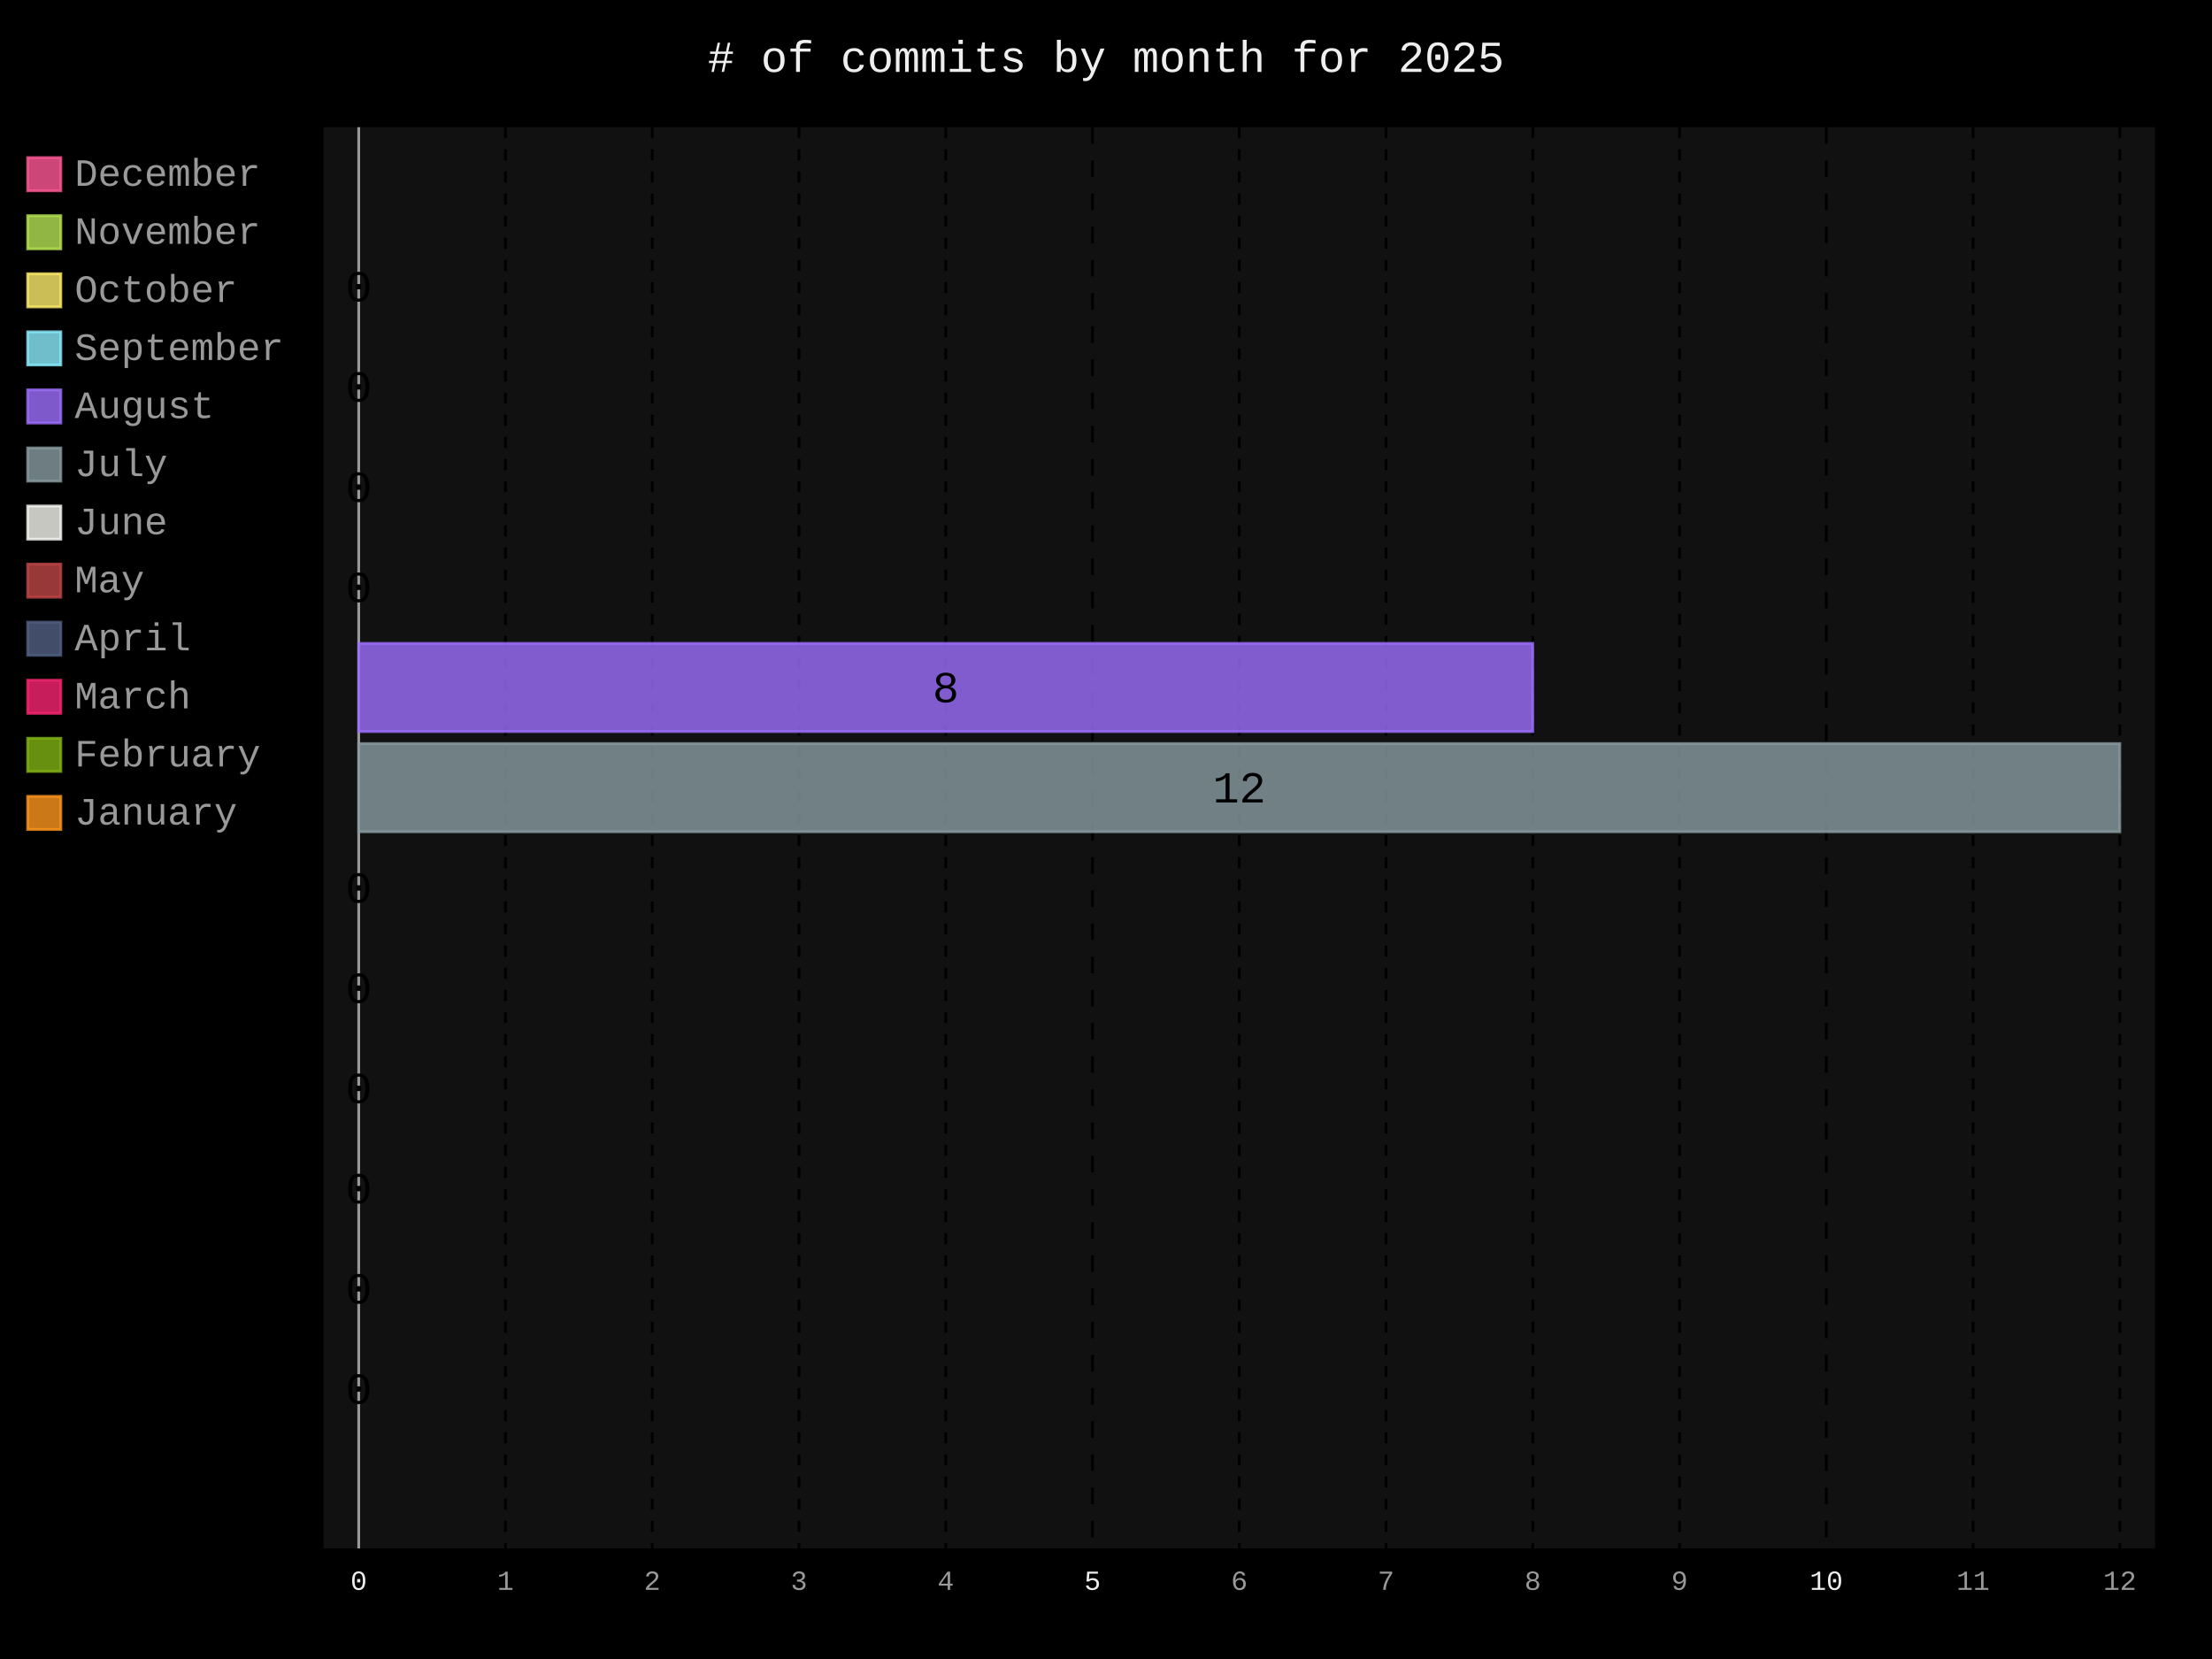
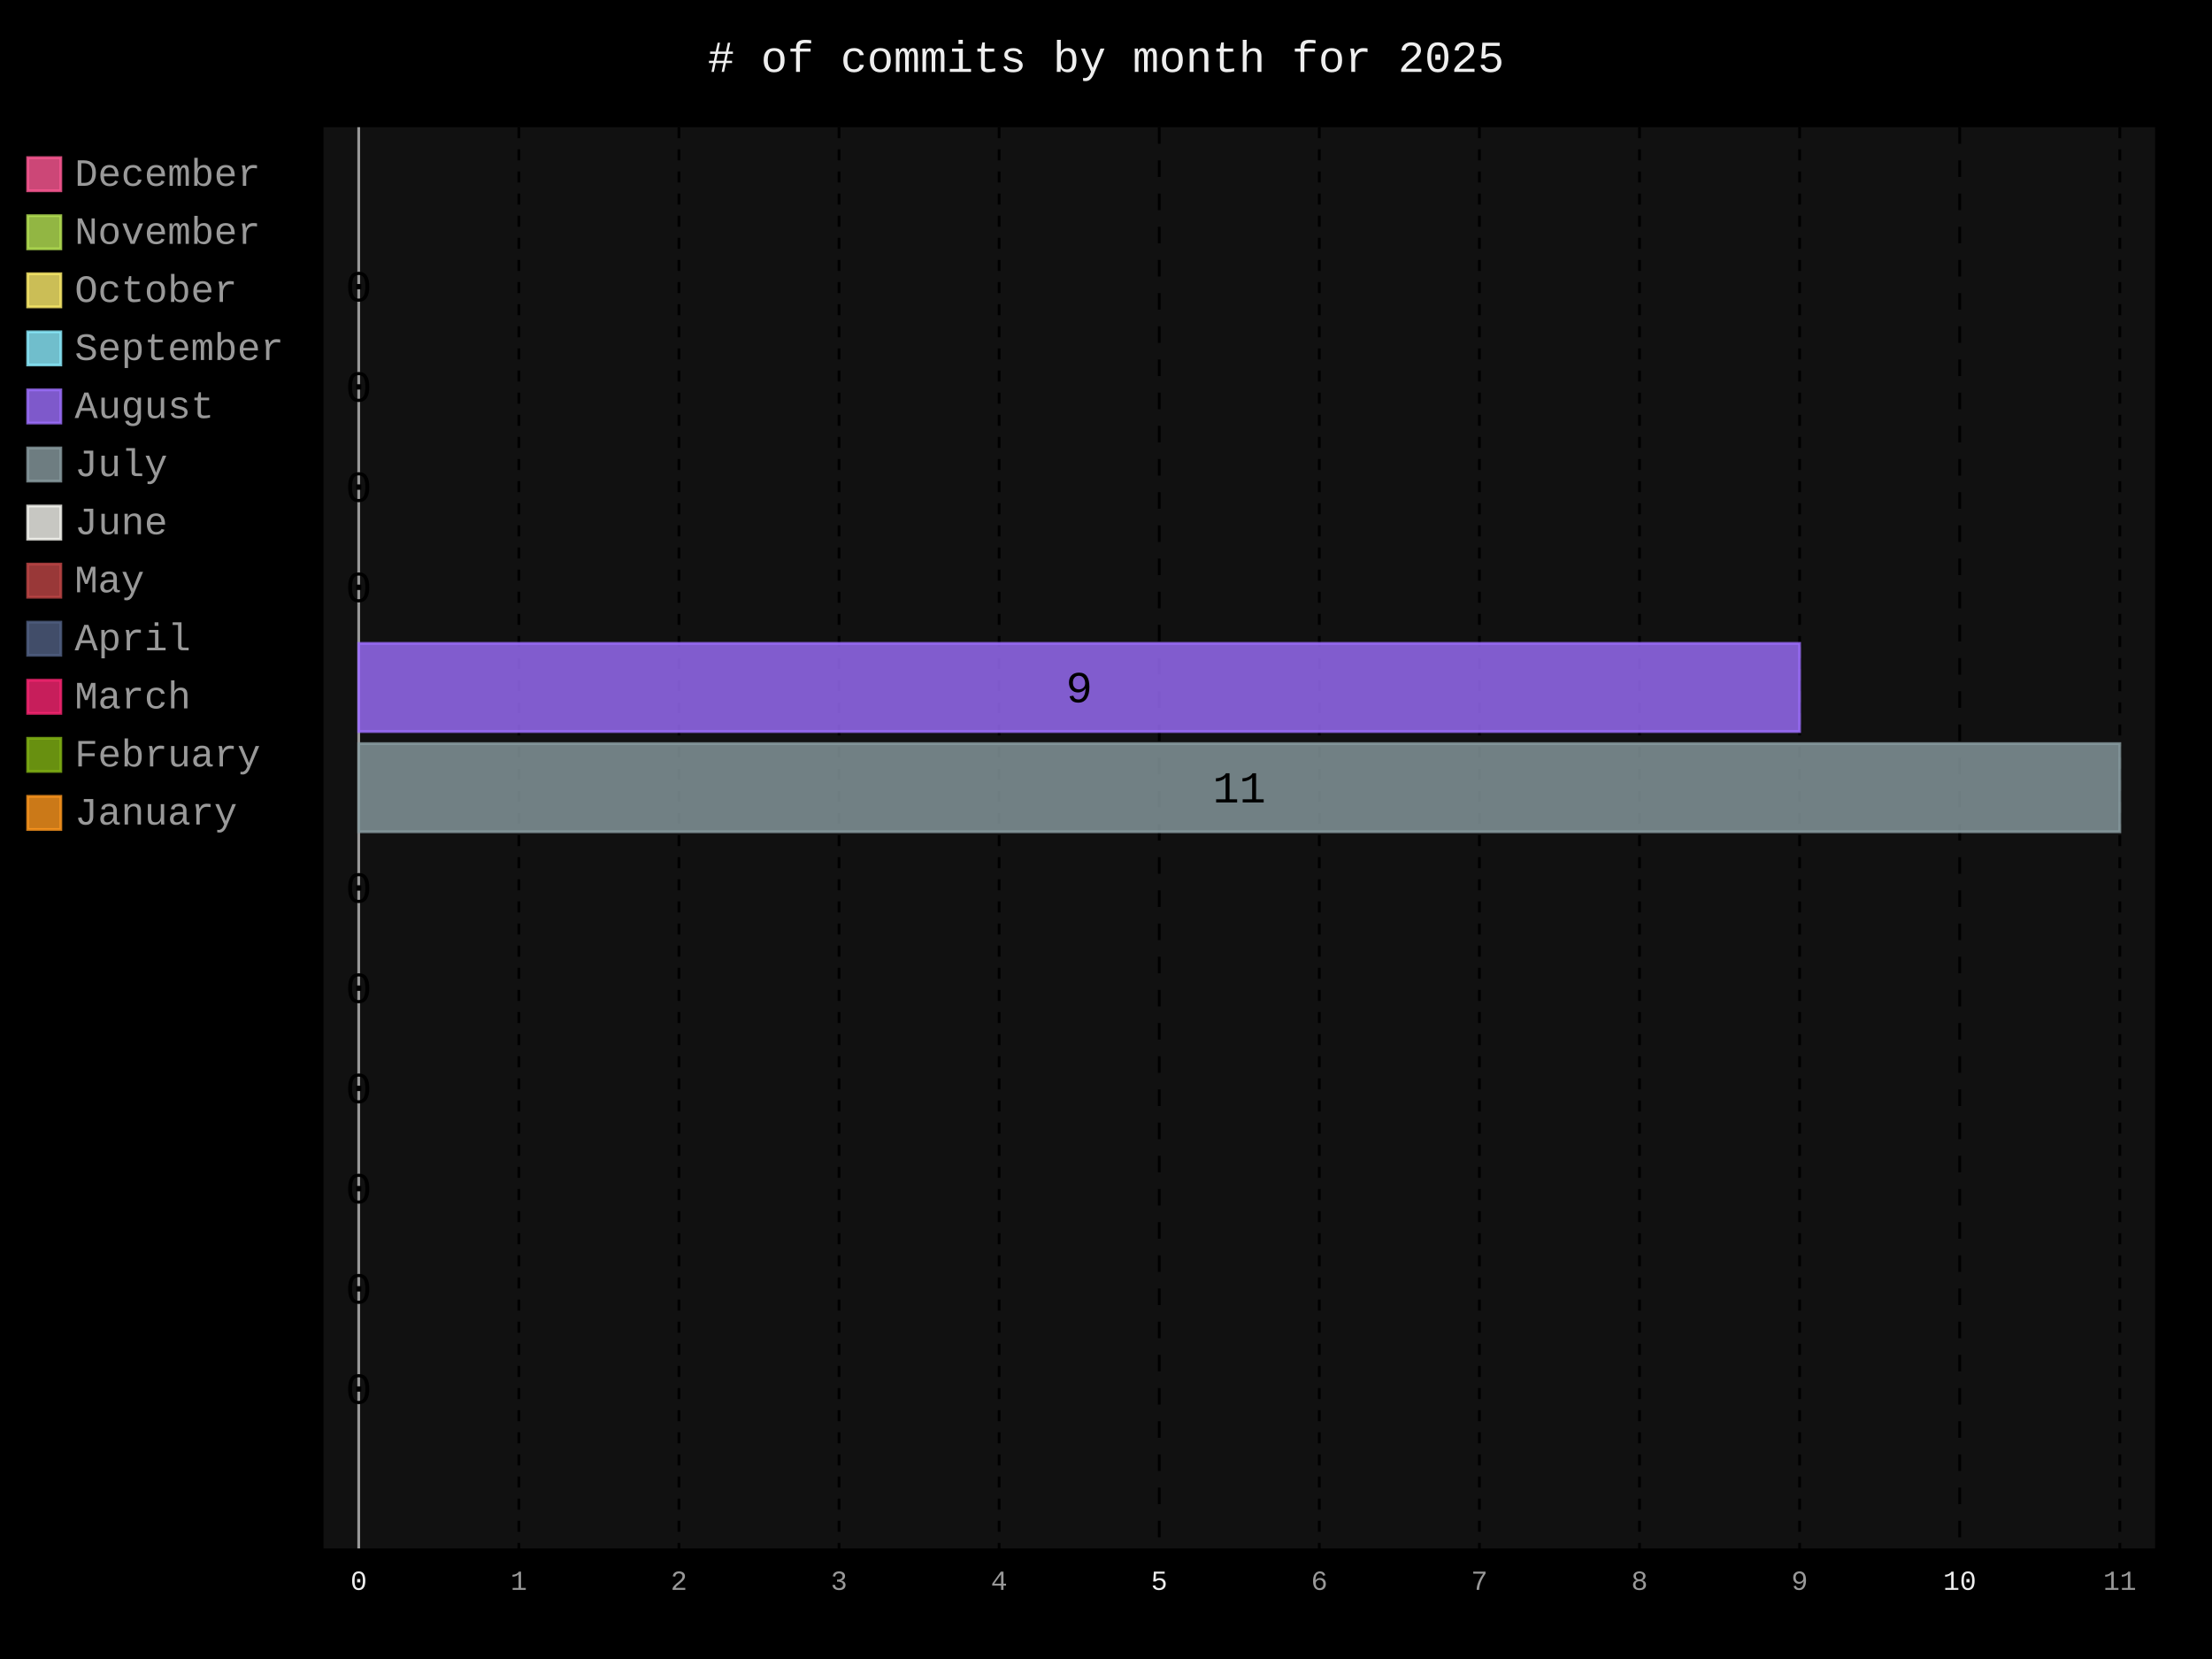
- <svg xmlns="http://www.w3.org/2000/svg" id="chart-c6613c56-fc42-423c-bbdd-6efc9ed7297e" class="pygal-chart" viewBox="0 0 800 600">
+ <svg xmlns="http://www.w3.org/2000/svg" id="chart-9960b67c-924a-4796-b4fa-31df4cc3f32f" class="pygal-chart" viewBox="0 0 800 600">
  <defs>
-     <style type="text/css">#chart-c6613c56-fc42-423c-bbdd-6efc9ed7297e{-webkit-user-select:none;-webkit-font-smoothing:antialiased;font-family:Consolas,"Liberation Mono",Menlo,Courier,monospace}#chart-c6613c56-fc42-423c-bbdd-6efc9ed7297e .title{font-family:Consolas,"Liberation Mono",Menlo,Courier,monospace;font-size:16px}#chart-c6613c56-fc42-423c-bbdd-6efc9ed7297e .legends .legend text{font-family:Consolas,"Liberation Mono",Menlo,Courier,monospace;font-size:14px}#chart-c6613c56-fc42-423c-bbdd-6efc9ed7297e .axis text{font-family:Consolas,"Liberation Mono",Menlo,Courier,monospace;font-size:10px}#chart-c6613c56-fc42-423c-bbdd-6efc9ed7297e .axis text.major{font-family:Consolas,"Liberation Mono",Menlo,Courier,monospace;font-size:10px}#chart-c6613c56-fc42-423c-bbdd-6efc9ed7297e .text-overlay text.value{font-family:Consolas,"Liberation Mono",Menlo,Courier,monospace;font-size:16px}#chart-c6613c56-fc42-423c-bbdd-6efc9ed7297e .text-overlay text.label{font-family:Consolas,"Liberation Mono",Menlo,Courier,monospace;font-size:10px}#chart-c6613c56-fc42-423c-bbdd-6efc9ed7297e .tooltip{font-family:Consolas,"Liberation Mono",Menlo,Courier,monospace;font-size:14px}#chart-c6613c56-fc42-423c-bbdd-6efc9ed7297e text.no_data{font-family:Consolas,"Liberation Mono",Menlo,Courier,monospace;font-size:64px}
- #chart-c6613c56-fc42-423c-bbdd-6efc9ed7297e{background-color:black}#chart-c6613c56-fc42-423c-bbdd-6efc9ed7297e path,#chart-c6613c56-fc42-423c-bbdd-6efc9ed7297e line,#chart-c6613c56-fc42-423c-bbdd-6efc9ed7297e rect,#chart-c6613c56-fc42-423c-bbdd-6efc9ed7297e circle{-webkit-transition:250ms;-moz-transition:250ms;transition:250ms}#chart-c6613c56-fc42-423c-bbdd-6efc9ed7297e .graph &gt; .background{fill:black}#chart-c6613c56-fc42-423c-bbdd-6efc9ed7297e .plot &gt; .background{fill:#111}#chart-c6613c56-fc42-423c-bbdd-6efc9ed7297e .graph{fill:#999}#chart-c6613c56-fc42-423c-bbdd-6efc9ed7297e text.no_data{fill:#eee}#chart-c6613c56-fc42-423c-bbdd-6efc9ed7297e .title{fill:#eee}#chart-c6613c56-fc42-423c-bbdd-6efc9ed7297e .legends .legend text{fill:#999}#chart-c6613c56-fc42-423c-bbdd-6efc9ed7297e .legends .legend:hover text{fill:#eee}#chart-c6613c56-fc42-423c-bbdd-6efc9ed7297e .axis .line{stroke:#eee}#chart-c6613c56-fc42-423c-bbdd-6efc9ed7297e .axis .guide.line{stroke:#555}#chart-c6613c56-fc42-423c-bbdd-6efc9ed7297e .axis .major.line{stroke:#999}#chart-c6613c56-fc42-423c-bbdd-6efc9ed7297e .axis text.major{fill:#eee}#chart-c6613c56-fc42-423c-bbdd-6efc9ed7297e .axis.y .guides:hover .guide.line,#chart-c6613c56-fc42-423c-bbdd-6efc9ed7297e .line-graph .axis.x .guides:hover .guide.line,#chart-c6613c56-fc42-423c-bbdd-6efc9ed7297e .stackedline-graph .axis.x .guides:hover .guide.line,#chart-c6613c56-fc42-423c-bbdd-6efc9ed7297e .xy-graph .axis.x .guides:hover .guide.line{stroke:#eee}#chart-c6613c56-fc42-423c-bbdd-6efc9ed7297e .axis .guides:hover text{fill:#eee}#chart-c6613c56-fc42-423c-bbdd-6efc9ed7297e .reactive{fill-opacity:.8;stroke-opacity:.8;stroke-width:1}#chart-c6613c56-fc42-423c-bbdd-6efc9ed7297e .ci{stroke:#999}#chart-c6613c56-fc42-423c-bbdd-6efc9ed7297e .reactive.active,#chart-c6613c56-fc42-423c-bbdd-6efc9ed7297e .active .reactive{fill-opacity:.4;stroke-opacity:.9;stroke-width:4}#chart-c6613c56-fc42-423c-bbdd-6efc9ed7297e .ci .reactive.active{stroke-width:1.5}#chart-c6613c56-fc42-423c-bbdd-6efc9ed7297e .series text{fill:#eee}#chart-c6613c56-fc42-423c-bbdd-6efc9ed7297e .tooltip rect{fill:#111;stroke:#eee;-webkit-transition:opacity 250ms;-moz-transition:opacity 250ms;transition:opacity 250ms}#chart-c6613c56-fc42-423c-bbdd-6efc9ed7297e .tooltip .label{fill:#999}#chart-c6613c56-fc42-423c-bbdd-6efc9ed7297e .tooltip .label{fill:#999}#chart-c6613c56-fc42-423c-bbdd-6efc9ed7297e .tooltip .legend{font-size:.8em;fill:#555}#chart-c6613c56-fc42-423c-bbdd-6efc9ed7297e .tooltip .x_label{font-size:.6em;fill:#eee}#chart-c6613c56-fc42-423c-bbdd-6efc9ed7297e .tooltip .xlink{font-size:.5em;text-decoration:underline}#chart-c6613c56-fc42-423c-bbdd-6efc9ed7297e .tooltip .value{font-size:1.5em}#chart-c6613c56-fc42-423c-bbdd-6efc9ed7297e .bound{font-size:.5em}#chart-c6613c56-fc42-423c-bbdd-6efc9ed7297e .max-value{font-size:.75em;fill:#555}#chart-c6613c56-fc42-423c-bbdd-6efc9ed7297e .map-element{fill:#111;stroke:#555 !important}#chart-c6613c56-fc42-423c-bbdd-6efc9ed7297e .map-element .reactive{fill-opacity:inherit;stroke-opacity:inherit}#chart-c6613c56-fc42-423c-bbdd-6efc9ed7297e .color-0,#chart-c6613c56-fc42-423c-bbdd-6efc9ed7297e .color-0 a:visited{stroke:#ff5995;fill:#ff5995}#chart-c6613c56-fc42-423c-bbdd-6efc9ed7297e .color-1,#chart-c6613c56-fc42-423c-bbdd-6efc9ed7297e .color-1 a:visited{stroke:#b6e354;fill:#b6e354}#chart-c6613c56-fc42-423c-bbdd-6efc9ed7297e .color-2,#chart-c6613c56-fc42-423c-bbdd-6efc9ed7297e .color-2 a:visited{stroke:#feed6c;fill:#feed6c}#chart-c6613c56-fc42-423c-bbdd-6efc9ed7297e .color-3,#chart-c6613c56-fc42-423c-bbdd-6efc9ed7297e .color-3 a:visited{stroke:#8cedff;fill:#8cedff}#chart-c6613c56-fc42-423c-bbdd-6efc9ed7297e .color-4,#chart-c6613c56-fc42-423c-bbdd-6efc9ed7297e .color-4 a:visited{stroke:#9e6ffe;fill:#9e6ffe}#chart-c6613c56-fc42-423c-bbdd-6efc9ed7297e .color-5,#chart-c6613c56-fc42-423c-bbdd-6efc9ed7297e .color-5 a:visited{stroke:#899ca1;fill:#899ca1}#chart-c6613c56-fc42-423c-bbdd-6efc9ed7297e .color-6,#chart-c6613c56-fc42-423c-bbdd-6efc9ed7297e .color-6 a:visited{stroke:#f8f8f2;fill:#f8f8f2}#chart-c6613c56-fc42-423c-bbdd-6efc9ed7297e .color-7,#chart-c6613c56-fc42-423c-bbdd-6efc9ed7297e .color-7 a:visited{stroke:#bf4646;fill:#bf4646}#chart-c6613c56-fc42-423c-bbdd-6efc9ed7297e .color-8,#chart-c6613c56-fc42-423c-bbdd-6efc9ed7297e .color-8 a:visited{stroke:#516083;fill:#516083}#chart-c6613c56-fc42-423c-bbdd-6efc9ed7297e .color-9,#chart-c6613c56-fc42-423c-bbdd-6efc9ed7297e .color-9 a:visited{stroke:#f92672;fill:#f92672}#chart-c6613c56-fc42-423c-bbdd-6efc9ed7297e .color-10,#chart-c6613c56-fc42-423c-bbdd-6efc9ed7297e .color-10 a:visited{stroke:#82b414;fill:#82b414}#chart-c6613c56-fc42-423c-bbdd-6efc9ed7297e .color-11,#chart-c6613c56-fc42-423c-bbdd-6efc9ed7297e .color-11 a:visited{stroke:#fd971f;fill:#fd971f}#chart-c6613c56-fc42-423c-bbdd-6efc9ed7297e .text-overlay .color-0 text{fill:black}#chart-c6613c56-fc42-423c-bbdd-6efc9ed7297e .text-overlay .color-1 text{fill:black}#chart-c6613c56-fc42-423c-bbdd-6efc9ed7297e .text-overlay .color-2 text{fill:black}#chart-c6613c56-fc42-423c-bbdd-6efc9ed7297e .text-overlay .color-3 text{fill:black}#chart-c6613c56-fc42-423c-bbdd-6efc9ed7297e .text-overlay .color-4 text{fill:black}#chart-c6613c56-fc42-423c-bbdd-6efc9ed7297e .text-overlay .color-5 text{fill:black}#chart-c6613c56-fc42-423c-bbdd-6efc9ed7297e .text-overlay .color-6 text{fill:black}#chart-c6613c56-fc42-423c-bbdd-6efc9ed7297e .text-overlay .color-7 text{fill:black}#chart-c6613c56-fc42-423c-bbdd-6efc9ed7297e .text-overlay .color-8 text{fill:black}#chart-c6613c56-fc42-423c-bbdd-6efc9ed7297e .text-overlay .color-9 text{fill:black}#chart-c6613c56-fc42-423c-bbdd-6efc9ed7297e .text-overlay .color-10 text{fill:black}#chart-c6613c56-fc42-423c-bbdd-6efc9ed7297e .text-overlay .color-11 text{fill:black}
- #chart-c6613c56-fc42-423c-bbdd-6efc9ed7297e text.no_data{text-anchor:middle}#chart-c6613c56-fc42-423c-bbdd-6efc9ed7297e .guide.line{fill:none}#chart-c6613c56-fc42-423c-bbdd-6efc9ed7297e .centered{text-anchor:middle}#chart-c6613c56-fc42-423c-bbdd-6efc9ed7297e .title{text-anchor:middle}#chart-c6613c56-fc42-423c-bbdd-6efc9ed7297e .legends .legend text{fill-opacity:1}#chart-c6613c56-fc42-423c-bbdd-6efc9ed7297e .axis.x text{text-anchor:middle}#chart-c6613c56-fc42-423c-bbdd-6efc9ed7297e .axis.x:not(.web) text[transform]{text-anchor:start}#chart-c6613c56-fc42-423c-bbdd-6efc9ed7297e .axis.x:not(.web) text[transform].backwards{text-anchor:end}#chart-c6613c56-fc42-423c-bbdd-6efc9ed7297e .axis.y text{text-anchor:end}#chart-c6613c56-fc42-423c-bbdd-6efc9ed7297e .axis.y text[transform].backwards{text-anchor:start}#chart-c6613c56-fc42-423c-bbdd-6efc9ed7297e .axis.y2 text{text-anchor:start}#chart-c6613c56-fc42-423c-bbdd-6efc9ed7297e .axis.y2 text[transform].backwards{text-anchor:end}#chart-c6613c56-fc42-423c-bbdd-6efc9ed7297e .axis .guide.line{stroke-dasharray:4,4;stroke:black}#chart-c6613c56-fc42-423c-bbdd-6efc9ed7297e .axis .major.guide.line{stroke-dasharray:6,6;stroke:black}#chart-c6613c56-fc42-423c-bbdd-6efc9ed7297e .horizontal .axis.y .guide.line,#chart-c6613c56-fc42-423c-bbdd-6efc9ed7297e .horizontal .axis.y2 .guide.line,#chart-c6613c56-fc42-423c-bbdd-6efc9ed7297e .vertical .axis.x .guide.line{opacity:0}#chart-c6613c56-fc42-423c-bbdd-6efc9ed7297e .horizontal .axis.always_show .guide.line,#chart-c6613c56-fc42-423c-bbdd-6efc9ed7297e .vertical .axis.always_show .guide.line{opacity:1 !important}#chart-c6613c56-fc42-423c-bbdd-6efc9ed7297e .axis.y .guides:hover .guide.line,#chart-c6613c56-fc42-423c-bbdd-6efc9ed7297e .axis.y2 .guides:hover .guide.line,#chart-c6613c56-fc42-423c-bbdd-6efc9ed7297e .axis.x .guides:hover .guide.line{opacity:1}#chart-c6613c56-fc42-423c-bbdd-6efc9ed7297e .axis .guides:hover text{opacity:1}#chart-c6613c56-fc42-423c-bbdd-6efc9ed7297e .nofill{fill:none}#chart-c6613c56-fc42-423c-bbdd-6efc9ed7297e .subtle-fill{fill-opacity:.2}#chart-c6613c56-fc42-423c-bbdd-6efc9ed7297e .dot{stroke-width:1px;fill-opacity:1;stroke-opacity:1}#chart-c6613c56-fc42-423c-bbdd-6efc9ed7297e .dot.active{stroke-width:5px}#chart-c6613c56-fc42-423c-bbdd-6efc9ed7297e .dot.negative{fill:transparent}#chart-c6613c56-fc42-423c-bbdd-6efc9ed7297e text,#chart-c6613c56-fc42-423c-bbdd-6efc9ed7297e tspan{stroke:none !important}#chart-c6613c56-fc42-423c-bbdd-6efc9ed7297e .series text.active{opacity:1}#chart-c6613c56-fc42-423c-bbdd-6efc9ed7297e .tooltip rect{fill-opacity:.95;stroke-width:.5}#chart-c6613c56-fc42-423c-bbdd-6efc9ed7297e .tooltip text{fill-opacity:1}#chart-c6613c56-fc42-423c-bbdd-6efc9ed7297e .showable{visibility:hidden}#chart-c6613c56-fc42-423c-bbdd-6efc9ed7297e .showable.shown{visibility:visible}#chart-c6613c56-fc42-423c-bbdd-6efc9ed7297e .gauge-background{fill:rgba(229,229,229,1);stroke:none}#chart-c6613c56-fc42-423c-bbdd-6efc9ed7297e .bg-lines{stroke:black;stroke-width:2px}</style>
+     <style type="text/css">#chart-9960b67c-924a-4796-b4fa-31df4cc3f32f{-webkit-user-select:none;-webkit-font-smoothing:antialiased;font-family:Consolas,"Liberation Mono",Menlo,Courier,monospace}#chart-9960b67c-924a-4796-b4fa-31df4cc3f32f .title{font-family:Consolas,"Liberation Mono",Menlo,Courier,monospace;font-size:16px}#chart-9960b67c-924a-4796-b4fa-31df4cc3f32f .legends .legend text{font-family:Consolas,"Liberation Mono",Menlo,Courier,monospace;font-size:14px}#chart-9960b67c-924a-4796-b4fa-31df4cc3f32f .axis text{font-family:Consolas,"Liberation Mono",Menlo,Courier,monospace;font-size:10px}#chart-9960b67c-924a-4796-b4fa-31df4cc3f32f .axis text.major{font-family:Consolas,"Liberation Mono",Menlo,Courier,monospace;font-size:10px}#chart-9960b67c-924a-4796-b4fa-31df4cc3f32f .text-overlay text.value{font-family:Consolas,"Liberation Mono",Menlo,Courier,monospace;font-size:16px}#chart-9960b67c-924a-4796-b4fa-31df4cc3f32f .text-overlay text.label{font-family:Consolas,"Liberation Mono",Menlo,Courier,monospace;font-size:10px}#chart-9960b67c-924a-4796-b4fa-31df4cc3f32f .tooltip{font-family:Consolas,"Liberation Mono",Menlo,Courier,monospace;font-size:14px}#chart-9960b67c-924a-4796-b4fa-31df4cc3f32f text.no_data{font-family:Consolas,"Liberation Mono",Menlo,Courier,monospace;font-size:64px}
+ #chart-9960b67c-924a-4796-b4fa-31df4cc3f32f{background-color:black}#chart-9960b67c-924a-4796-b4fa-31df4cc3f32f path,#chart-9960b67c-924a-4796-b4fa-31df4cc3f32f line,#chart-9960b67c-924a-4796-b4fa-31df4cc3f32f rect,#chart-9960b67c-924a-4796-b4fa-31df4cc3f32f circle{-webkit-transition:250ms;-moz-transition:250ms;transition:250ms}#chart-9960b67c-924a-4796-b4fa-31df4cc3f32f .graph &gt; .background{fill:black}#chart-9960b67c-924a-4796-b4fa-31df4cc3f32f .plot &gt; .background{fill:#111}#chart-9960b67c-924a-4796-b4fa-31df4cc3f32f .graph{fill:#999}#chart-9960b67c-924a-4796-b4fa-31df4cc3f32f text.no_data{fill:#eee}#chart-9960b67c-924a-4796-b4fa-31df4cc3f32f .title{fill:#eee}#chart-9960b67c-924a-4796-b4fa-31df4cc3f32f .legends .legend text{fill:#999}#chart-9960b67c-924a-4796-b4fa-31df4cc3f32f .legends .legend:hover text{fill:#eee}#chart-9960b67c-924a-4796-b4fa-31df4cc3f32f .axis .line{stroke:#eee}#chart-9960b67c-924a-4796-b4fa-31df4cc3f32f .axis .guide.line{stroke:#555}#chart-9960b67c-924a-4796-b4fa-31df4cc3f32f .axis .major.line{stroke:#999}#chart-9960b67c-924a-4796-b4fa-31df4cc3f32f .axis text.major{fill:#eee}#chart-9960b67c-924a-4796-b4fa-31df4cc3f32f .axis.y .guides:hover .guide.line,#chart-9960b67c-924a-4796-b4fa-31df4cc3f32f .line-graph .axis.x .guides:hover .guide.line,#chart-9960b67c-924a-4796-b4fa-31df4cc3f32f .stackedline-graph .axis.x .guides:hover .guide.line,#chart-9960b67c-924a-4796-b4fa-31df4cc3f32f .xy-graph .axis.x .guides:hover .guide.line{stroke:#eee}#chart-9960b67c-924a-4796-b4fa-31df4cc3f32f .axis .guides:hover text{fill:#eee}#chart-9960b67c-924a-4796-b4fa-31df4cc3f32f .reactive{fill-opacity:.8;stroke-opacity:.8;stroke-width:1}#chart-9960b67c-924a-4796-b4fa-31df4cc3f32f .ci{stroke:#999}#chart-9960b67c-924a-4796-b4fa-31df4cc3f32f .reactive.active,#chart-9960b67c-924a-4796-b4fa-31df4cc3f32f .active .reactive{fill-opacity:.4;stroke-opacity:.9;stroke-width:4}#chart-9960b67c-924a-4796-b4fa-31df4cc3f32f .ci .reactive.active{stroke-width:1.5}#chart-9960b67c-924a-4796-b4fa-31df4cc3f32f .series text{fill:#eee}#chart-9960b67c-924a-4796-b4fa-31df4cc3f32f .tooltip rect{fill:#111;stroke:#eee;-webkit-transition:opacity 250ms;-moz-transition:opacity 250ms;transition:opacity 250ms}#chart-9960b67c-924a-4796-b4fa-31df4cc3f32f .tooltip .label{fill:#999}#chart-9960b67c-924a-4796-b4fa-31df4cc3f32f .tooltip .label{fill:#999}#chart-9960b67c-924a-4796-b4fa-31df4cc3f32f .tooltip .legend{font-size:.8em;fill:#555}#chart-9960b67c-924a-4796-b4fa-31df4cc3f32f .tooltip .x_label{font-size:.6em;fill:#eee}#chart-9960b67c-924a-4796-b4fa-31df4cc3f32f .tooltip .xlink{font-size:.5em;text-decoration:underline}#chart-9960b67c-924a-4796-b4fa-31df4cc3f32f .tooltip .value{font-size:1.5em}#chart-9960b67c-924a-4796-b4fa-31df4cc3f32f .bound{font-size:.5em}#chart-9960b67c-924a-4796-b4fa-31df4cc3f32f .max-value{font-size:.75em;fill:#555}#chart-9960b67c-924a-4796-b4fa-31df4cc3f32f .map-element{fill:#111;stroke:#555 !important}#chart-9960b67c-924a-4796-b4fa-31df4cc3f32f .map-element .reactive{fill-opacity:inherit;stroke-opacity:inherit}#chart-9960b67c-924a-4796-b4fa-31df4cc3f32f .color-0,#chart-9960b67c-924a-4796-b4fa-31df4cc3f32f .color-0 a:visited{stroke:#ff5995;fill:#ff5995}#chart-9960b67c-924a-4796-b4fa-31df4cc3f32f .color-1,#chart-9960b67c-924a-4796-b4fa-31df4cc3f32f .color-1 a:visited{stroke:#b6e354;fill:#b6e354}#chart-9960b67c-924a-4796-b4fa-31df4cc3f32f .color-2,#chart-9960b67c-924a-4796-b4fa-31df4cc3f32f .color-2 a:visited{stroke:#feed6c;fill:#feed6c}#chart-9960b67c-924a-4796-b4fa-31df4cc3f32f .color-3,#chart-9960b67c-924a-4796-b4fa-31df4cc3f32f .color-3 a:visited{stroke:#8cedff;fill:#8cedff}#chart-9960b67c-924a-4796-b4fa-31df4cc3f32f .color-4,#chart-9960b67c-924a-4796-b4fa-31df4cc3f32f .color-4 a:visited{stroke:#9e6ffe;fill:#9e6ffe}#chart-9960b67c-924a-4796-b4fa-31df4cc3f32f .color-5,#chart-9960b67c-924a-4796-b4fa-31df4cc3f32f .color-5 a:visited{stroke:#899ca1;fill:#899ca1}#chart-9960b67c-924a-4796-b4fa-31df4cc3f32f .color-6,#chart-9960b67c-924a-4796-b4fa-31df4cc3f32f .color-6 a:visited{stroke:#f8f8f2;fill:#f8f8f2}#chart-9960b67c-924a-4796-b4fa-31df4cc3f32f .color-7,#chart-9960b67c-924a-4796-b4fa-31df4cc3f32f .color-7 a:visited{stroke:#bf4646;fill:#bf4646}#chart-9960b67c-924a-4796-b4fa-31df4cc3f32f .color-8,#chart-9960b67c-924a-4796-b4fa-31df4cc3f32f .color-8 a:visited{stroke:#516083;fill:#516083}#chart-9960b67c-924a-4796-b4fa-31df4cc3f32f .color-9,#chart-9960b67c-924a-4796-b4fa-31df4cc3f32f .color-9 a:visited{stroke:#f92672;fill:#f92672}#chart-9960b67c-924a-4796-b4fa-31df4cc3f32f .color-10,#chart-9960b67c-924a-4796-b4fa-31df4cc3f32f .color-10 a:visited{stroke:#82b414;fill:#82b414}#chart-9960b67c-924a-4796-b4fa-31df4cc3f32f .color-11,#chart-9960b67c-924a-4796-b4fa-31df4cc3f32f .color-11 a:visited{stroke:#fd971f;fill:#fd971f}#chart-9960b67c-924a-4796-b4fa-31df4cc3f32f .text-overlay .color-0 text{fill:black}#chart-9960b67c-924a-4796-b4fa-31df4cc3f32f .text-overlay .color-1 text{fill:black}#chart-9960b67c-924a-4796-b4fa-31df4cc3f32f .text-overlay .color-2 text{fill:black}#chart-9960b67c-924a-4796-b4fa-31df4cc3f32f .text-overlay .color-3 text{fill:black}#chart-9960b67c-924a-4796-b4fa-31df4cc3f32f .text-overlay .color-4 text{fill:black}#chart-9960b67c-924a-4796-b4fa-31df4cc3f32f .text-overlay .color-5 text{fill:black}#chart-9960b67c-924a-4796-b4fa-31df4cc3f32f .text-overlay .color-6 text{fill:black}#chart-9960b67c-924a-4796-b4fa-31df4cc3f32f .text-overlay .color-7 text{fill:black}#chart-9960b67c-924a-4796-b4fa-31df4cc3f32f .text-overlay .color-8 text{fill:black}#chart-9960b67c-924a-4796-b4fa-31df4cc3f32f .text-overlay .color-9 text{fill:black}#chart-9960b67c-924a-4796-b4fa-31df4cc3f32f .text-overlay .color-10 text{fill:black}#chart-9960b67c-924a-4796-b4fa-31df4cc3f32f .text-overlay .color-11 text{fill:black}
+ #chart-9960b67c-924a-4796-b4fa-31df4cc3f32f text.no_data{text-anchor:middle}#chart-9960b67c-924a-4796-b4fa-31df4cc3f32f .guide.line{fill:none}#chart-9960b67c-924a-4796-b4fa-31df4cc3f32f .centered{text-anchor:middle}#chart-9960b67c-924a-4796-b4fa-31df4cc3f32f .title{text-anchor:middle}#chart-9960b67c-924a-4796-b4fa-31df4cc3f32f .legends .legend text{fill-opacity:1}#chart-9960b67c-924a-4796-b4fa-31df4cc3f32f .axis.x text{text-anchor:middle}#chart-9960b67c-924a-4796-b4fa-31df4cc3f32f .axis.x:not(.web) text[transform]{text-anchor:start}#chart-9960b67c-924a-4796-b4fa-31df4cc3f32f .axis.x:not(.web) text[transform].backwards{text-anchor:end}#chart-9960b67c-924a-4796-b4fa-31df4cc3f32f .axis.y text{text-anchor:end}#chart-9960b67c-924a-4796-b4fa-31df4cc3f32f .axis.y text[transform].backwards{text-anchor:start}#chart-9960b67c-924a-4796-b4fa-31df4cc3f32f .axis.y2 text{text-anchor:start}#chart-9960b67c-924a-4796-b4fa-31df4cc3f32f .axis.y2 text[transform].backwards{text-anchor:end}#chart-9960b67c-924a-4796-b4fa-31df4cc3f32f .axis .guide.line{stroke-dasharray:4,4;stroke:black}#chart-9960b67c-924a-4796-b4fa-31df4cc3f32f .axis .major.guide.line{stroke-dasharray:6,6;stroke:black}#chart-9960b67c-924a-4796-b4fa-31df4cc3f32f .horizontal .axis.y .guide.line,#chart-9960b67c-924a-4796-b4fa-31df4cc3f32f .horizontal .axis.y2 .guide.line,#chart-9960b67c-924a-4796-b4fa-31df4cc3f32f .vertical .axis.x .guide.line{opacity:0}#chart-9960b67c-924a-4796-b4fa-31df4cc3f32f .horizontal .axis.always_show .guide.line,#chart-9960b67c-924a-4796-b4fa-31df4cc3f32f .vertical .axis.always_show .guide.line{opacity:1 !important}#chart-9960b67c-924a-4796-b4fa-31df4cc3f32f .axis.y .guides:hover .guide.line,#chart-9960b67c-924a-4796-b4fa-31df4cc3f32f .axis.y2 .guides:hover .guide.line,#chart-9960b67c-924a-4796-b4fa-31df4cc3f32f .axis.x .guides:hover .guide.line{opacity:1}#chart-9960b67c-924a-4796-b4fa-31df4cc3f32f .axis .guides:hover text{opacity:1}#chart-9960b67c-924a-4796-b4fa-31df4cc3f32f .nofill{fill:none}#chart-9960b67c-924a-4796-b4fa-31df4cc3f32f .subtle-fill{fill-opacity:.2}#chart-9960b67c-924a-4796-b4fa-31df4cc3f32f .dot{stroke-width:1px;fill-opacity:1;stroke-opacity:1}#chart-9960b67c-924a-4796-b4fa-31df4cc3f32f .dot.active{stroke-width:5px}#chart-9960b67c-924a-4796-b4fa-31df4cc3f32f .dot.negative{fill:transparent}#chart-9960b67c-924a-4796-b4fa-31df4cc3f32f text,#chart-9960b67c-924a-4796-b4fa-31df4cc3f32f tspan{stroke:none !important}#chart-9960b67c-924a-4796-b4fa-31df4cc3f32f .series text.active{opacity:1}#chart-9960b67c-924a-4796-b4fa-31df4cc3f32f .tooltip rect{fill-opacity:.95;stroke-width:.5}#chart-9960b67c-924a-4796-b4fa-31df4cc3f32f .tooltip text{fill-opacity:1}#chart-9960b67c-924a-4796-b4fa-31df4cc3f32f .showable{visibility:hidden}#chart-9960b67c-924a-4796-b4fa-31df4cc3f32f .showable.shown{visibility:visible}#chart-9960b67c-924a-4796-b4fa-31df4cc3f32f .gauge-background{fill:rgba(229,229,229,1);stroke:none}#chart-9960b67c-924a-4796-b4fa-31df4cc3f32f .bg-lines{stroke:black;stroke-width:2px}</style>
  </defs>
  <g class="graph horizontalbar-graph horizontal">
    <rect x="0" y="0" width="800" height="600" class="background" />
    <g transform="translate(117, 46)" class="plot">
      <rect x="0" y="0" width="662.4" height="514" class="background" />
      <g class="axis x always_show">
        <g class="guides">
          <path d="M12.738 0 v514" class="axis major line" />
          <text x="12.738" y="529.0" class="major">0</text>
        </g>
        <g class="guides">
-           <path d="M65.815 0 v514" class="guide line" />
-           <text x="65.815" y="529.0" class="">1</text>
-         </g>
-         <g class="guides">
-           <path d="M118.892 0 v514" class="guide line" />
-           <text x="118.892" y="529.0" class="">2</text>
-         </g>
-         <g class="guides">
-           <path d="M171.969 0 v514" class="guide line" />
-           <text x="171.969" y="529.0" class="">3</text>
-         </g>
-         <g class="guides">
-           <path d="M225.046 0 v514" class="guide line" />
-           <text x="225.046" y="529.0" class="">4</text>
-         </g>
-         <g class="guides">
-           <path d="M278.123 0 v514" class="major guide line" />
-           <text x="278.123" y="529.0" class="major">5</text>
-         </g>
-         <g class="guides">
-           <path d="M331.2 0 v514" class="guide line" />
-           <text x="331.2" y="529.0" class="">6</text>
-         </g>
-         <g class="guides">
-           <path d="M384.277 0 v514" class="guide line" />
-           <text x="384.277" y="529.0" class="">7</text>
-         </g>
-         <g class="guides">
-           <path d="M437.354 0 v514" class="guide line" />
-           <text x="437.354" y="529.0" class="">8</text>
-         </g>
-         <g class="guides">
-           <path d="M490.431 0 v514" class="guide line" />
-           <text x="490.431" y="529.0" class="">9</text>
-         </g>
-         <g class="guides">
-           <path d="M543.508 0 v514" class="major guide line" />
-           <text x="543.508" y="529.0" class="major">10</text>
-         </g>
-         <g class="guides">
-           <path d="M596.585 0 v514" class="guide line" />
-           <text x="596.585" y="529.0" class="">11</text>
+           <path d="M70.641 0 v514" class="guide line" />
+           <text x="70.641" y="529.0" class="">1</text>
+         </g>
+         <g class="guides">
+           <path d="M128.543 0 v514" class="guide line" />
+           <text x="128.543" y="529.0" class="">2</text>
+         </g>
+         <g class="guides">
+           <path d="M186.445 0 v514" class="guide line" />
+           <text x="186.445" y="529.0" class="">3</text>
+         </g>
+         <g class="guides">
+           <path d="M244.347 0 v514" class="guide line" />
+           <text x="244.347" y="529.0" class="">4</text>
+         </g>
+         <g class="guides">
+           <path d="M302.249 0 v514" class="major guide line" />
+           <text x="302.249" y="529.0" class="major">5</text>
+         </g>
+         <g class="guides">
+           <path d="M360.151 0 v514" class="guide line" />
+           <text x="360.151" y="529.0" class="">6</text>
+         </g>
+         <g class="guides">
+           <path d="M418.053 0 v514" class="guide line" />
+           <text x="418.053" y="529.0" class="">7</text>
+         </g>
+         <g class="guides">
+           <path d="M475.955 0 v514" class="guide line" />
+           <text x="475.955" y="529.0" class="">8</text>
+         </g>
+         <g class="guides">
+           <path d="M533.857 0 v514" class="guide line" />
+           <text x="533.857" y="529.0" class="">9</text>
+         </g>
+         <g class="guides">
+           <path d="M591.759 0 v514" class="major guide line" />
+           <text x="591.759" y="529.0" class="major">10</text>
        </g>
        <g class="guides">
          <path d="M649.662 0 v514" class="guide line" />
-           <text x="649.662" y="529.0" class="">12</text>
+           <text x="649.662" y="529.0" class="">11</text>
        </g>
      </g>
      <g class="series serie-11 color-11">
        <g class="bars">
          <g class="bar">
            <rect x="12.738" y="440.393" rx="0" ry="0" height="31.894" class="rect reactive tooltip-trigger" />
          </g>
        </g>
      </g>
      <g class="series serie-10 color-10">
        <g class="bars">
          <g class="bar">
            <rect x="12.738" y="404.149" rx="0" ry="0" height="31.894" class="rect reactive tooltip-trigger" />
          </g>
        </g>
      </g>
      <g class="series serie-9 color-9">
        <g class="bars">
          <g class="bar">
            <rect x="12.738" y="367.905" rx="0" ry="0" height="31.894" class="rect reactive tooltip-trigger" />
          </g>
        </g>
      </g>
      <g class="series serie-8 color-8">
        <g class="bars">
          <g class="bar">
            <rect x="12.738" y="331.662" rx="0" ry="0" height="31.894" class="rect reactive tooltip-trigger" />
          </g>
        </g>
      </g>
      <g class="series serie-7 color-7">
        <g class="bars">
          <g class="bar">
            <rect x="12.738" y="295.418" rx="0" ry="0" height="31.894" class="rect reactive tooltip-trigger" />
          </g>
        </g>
      </g>
      <g class="series serie-6 color-6">
        <g class="bars">
          <g class="bar">
            <rect x="12.738" y="259.175" rx="0" ry="0" height="31.894" class="rect reactive tooltip-trigger" />
          </g>
        </g>
      </g>
      <g class="series serie-5 color-5">
        <g class="bars">
          <g class="bar">
            <rect x="12.738" y="222.931" rx="0" ry="0" width="636.923" height="31.894" class="rect reactive tooltip-trigger" />
          </g>
        </g>
      </g>
      <g class="series serie-4 color-4">
        <g class="bars">
          <g class="bar">
-             <rect x="12.738" y="186.687" rx="0" ry="0" width="424.615" height="31.894" class="rect reactive tooltip-trigger" />
+             <rect x="12.738" y="186.687" rx="0" ry="0" width="521.119" height="31.894" class="rect reactive tooltip-trigger" />
          </g>
        </g>
      </g>
      <g class="series serie-3 color-3">
        <g class="bars">
          <g class="bar">
            <rect x="12.738" y="150.444" rx="0" ry="0" height="31.894" class="rect reactive tooltip-trigger" />
          </g>
        </g>
      </g>
      <g class="series serie-2 color-2">
        <g class="bars">
          <g class="bar">
            <rect x="12.738" y="114.2" rx="0" ry="0" height="31.894" class="rect reactive tooltip-trigger" />
          </g>
        </g>
      </g>
      <g class="series serie-1 color-1">
        <g class="bars">
          <g class="bar">
            <rect x="12.738" y="77.957" rx="0" ry="0" height="31.894" class="rect reactive tooltip-trigger" />
          </g>
        </g>
      </g>
      <g class="series serie-0 color-0">
        <g class="bars">
          <g class="bar">
            <rect x="12.738" y="41.713" rx="0" ry="0" height="31.894" class="rect reactive tooltip-trigger" />
          </g>
        </g>
      </g>
    </g>
    <g class="titles">
      <text x="400.0" y="26" class="title plot_title"># of commits by month for 2025</text>
    </g>
    <g transform="translate(117, 46)" class="plot overlay">
      <g class="series serie-11 color-11" />
      <g class="series serie-10 color-10" />
      <g class="series serie-9 color-9" />
      <g class="series serie-8 color-8" />
      <g class="series serie-7 color-7" />
      <g class="series serie-6 color-6" />
      <g class="series serie-5 color-5" />
      <g class="series serie-4 color-4" />
      <g class="series serie-3 color-3" />
      <g class="series serie-2 color-2" />
      <g class="series serie-1 color-1" />
      <g class="series serie-0 color-0" />
    </g>
    <g transform="translate(117, 46)" class="plot text-overlay">
      <g class="series serie-11 color-11">
        <text text-anchor="middle" x="12.738" y="461.673" class="value">0</text>
      </g>
      <g class="series serie-10 color-10">
        <text text-anchor="middle" x="12.738" y="425.429" class="value">0</text>
      </g>
      <g class="series serie-9 color-9">
        <text text-anchor="middle" x="12.738" y="389.186" class="value">0</text>
      </g>
      <g class="series serie-8 color-8">
        <text text-anchor="middle" x="12.738" y="352.942" class="value">0</text>
      </g>
      <g class="series serie-7 color-7">
        <text text-anchor="middle" x="12.738" y="316.699" class="value">0</text>
      </g>
      <g class="series serie-6 color-6">
        <text text-anchor="middle" x="12.738" y="280.455" class="value">0</text>
      </g>
      <g class="series serie-5 color-5">
-         <text text-anchor="middle" x="331.2" y="244.212" class="value">12</text>
+         <text text-anchor="middle" x="331.2" y="244.212" class="value">11</text>
      </g>
      <g class="series serie-4 color-4">
-         <text text-anchor="middle" x="225.046" y="207.968" class="value">8</text>
+         <text text-anchor="middle" x="273.298" y="207.968" class="value">9</text>
      </g>
      <g class="series serie-3 color-3">
        <text text-anchor="middle" x="12.738" y="171.724" class="value">0</text>
      </g>
      <g class="series serie-2 color-2">
        <text text-anchor="middle" x="12.738" y="135.481" class="value">0</text>
      </g>
      <g class="series serie-1 color-1">
        <text text-anchor="middle" x="12.738" y="99.237" class="value">0</text>
      </g>
      <g class="series serie-0 color-0">
        <text text-anchor="middle" x="12.738" y="62.994" class="value">0</text>
      </g>
    </g>
    <g transform="translate(117, 46)" class="plot tooltip-overlay">
      <g transform="translate(0 0)" style="opacity: 0" class="tooltip">
        <rect rx="0" ry="0" width="0" height="0" class="tooltip-box" />
        <g class="text" />
      </g>
    </g>
    <g transform="translate(10, 56)" class="legends">
      <g id="activate-serie-0" class="legend reactive activate-serie">
        <rect x="0.0" y="1.0" width="12" height="12" class="color-0 reactive" />
        <text x="17.0" y="11.2">December</text>
      </g>
      <g id="activate-serie-1" class="legend reactive activate-serie">
        <rect x="0.0" y="22.0" width="12" height="12" class="color-1 reactive" />
        <text x="17.0" y="32.2">November</text>
      </g>
      <g id="activate-serie-2" class="legend reactive activate-serie">
        <rect x="0.0" y="43.0" width="12" height="12" class="color-2 reactive" />
        <text x="17.0" y="53.2">October</text>
      </g>
      <g id="activate-serie-3" class="legend reactive activate-serie">
        <rect x="0.0" y="64.0" width="12" height="12" class="color-3 reactive" />
        <text x="17.0" y="74.2">September</text>
      </g>
      <g id="activate-serie-4" class="legend reactive activate-serie">
        <rect x="0.0" y="85.0" width="12" height="12" class="color-4 reactive" />
        <text x="17.0" y="95.2">August</text>
      </g>
      <g id="activate-serie-5" class="legend reactive activate-serie">
        <rect x="0.0" y="106.0" width="12" height="12" class="color-5 reactive" />
        <text x="17.0" y="116.2">July</text>
      </g>
      <g id="activate-serie-6" class="legend reactive activate-serie">
        <rect x="0.0" y="127.0" width="12" height="12" class="color-6 reactive" />
        <text x="17.0" y="137.2">June</text>
      </g>
      <g id="activate-serie-7" class="legend reactive activate-serie">
        <rect x="0.0" y="148.0" width="12" height="12" class="color-7 reactive" />
        <text x="17.0" y="158.2">May</text>
      </g>
      <g id="activate-serie-8" class="legend reactive activate-serie">
        <rect x="0.0" y="169.0" width="12" height="12" class="color-8 reactive" />
        <text x="17.0" y="179.2">April</text>
      </g>
      <g id="activate-serie-9" class="legend reactive activate-serie">
        <rect x="0.0" y="190.0" width="12" height="12" class="color-9 reactive" />
        <text x="17.0" y="200.2">March</text>
      </g>
      <g id="activate-serie-10" class="legend reactive activate-serie">
        <rect x="0.0" y="211.0" width="12" height="12" class="color-10 reactive" />
        <text x="17.0" y="221.2">February</text>
      </g>
      <g id="activate-serie-11" class="legend reactive activate-serie">
        <rect x="0.0" y="232.0" width="12" height="12" class="color-11 reactive" />
        <text x="17.0" y="242.2">January</text>
      </g>
    </g>
    <g transform="translate(790, 56)" class="legends" />
  </g>
</svg>
